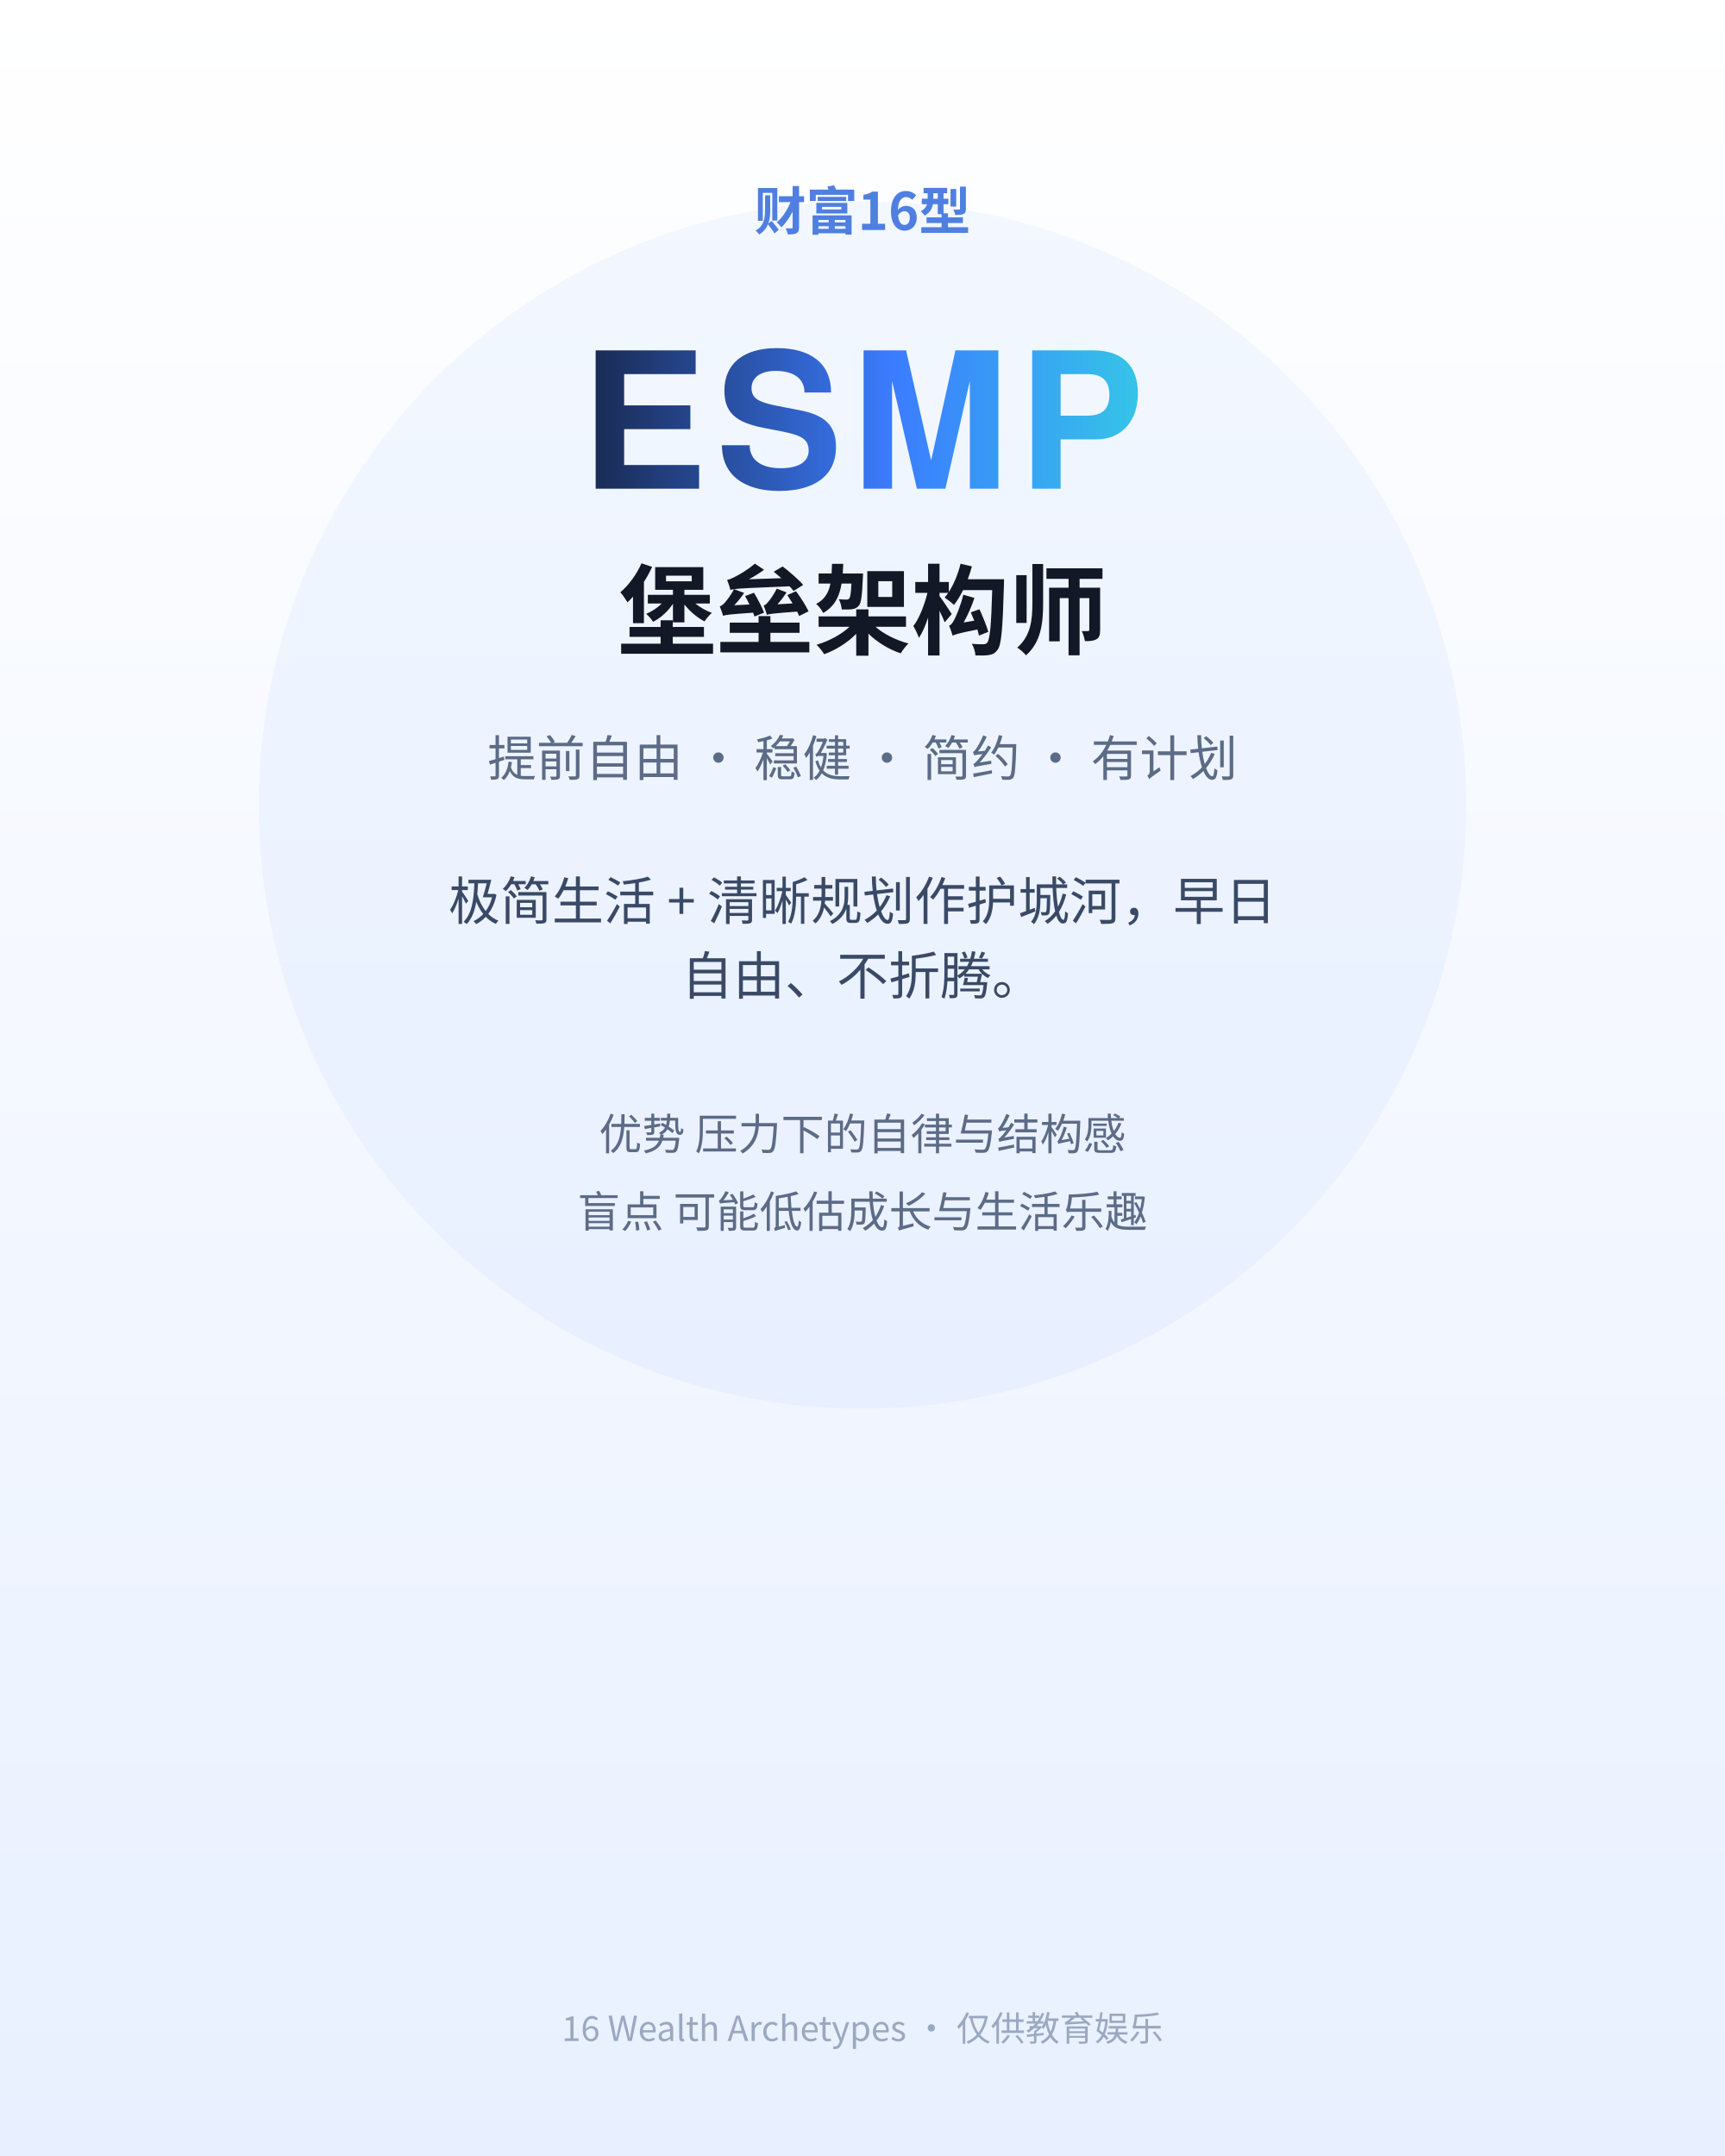
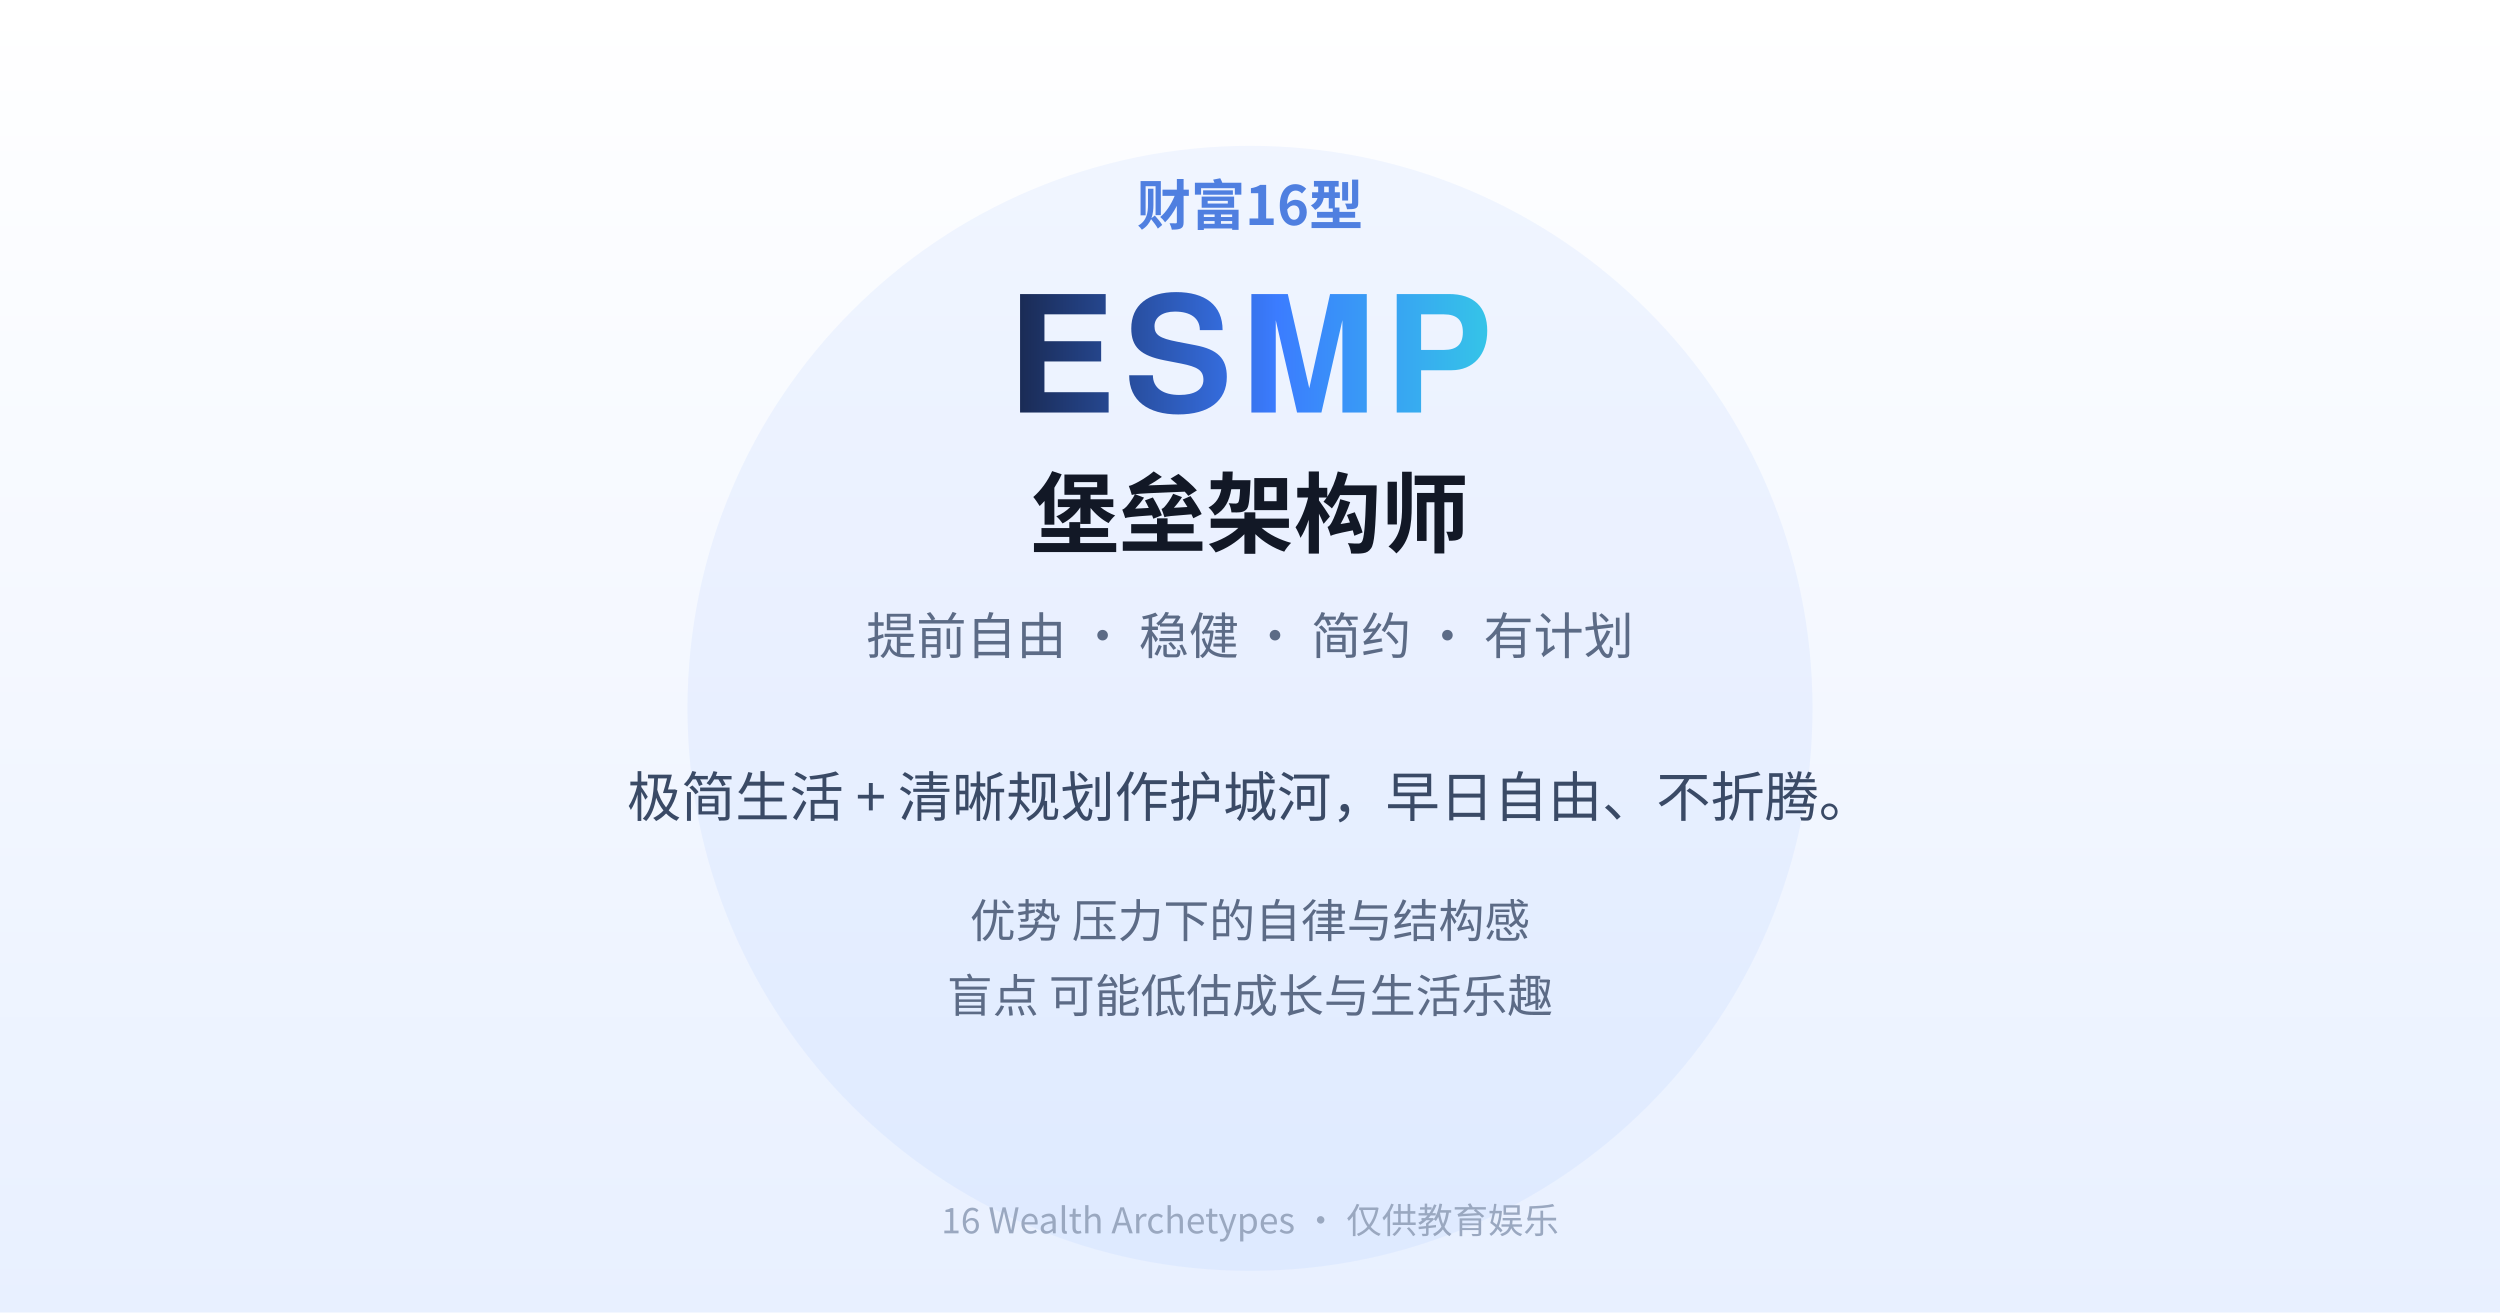
- <svg xmlns="http://www.w3.org/2000/svg" width="1200" height="1500" viewBox="0 0 1200 1500">
+ <svg xmlns="http://www.w3.org/2000/svg" width="1200" height="630" viewBox="0 0 1200 630">
  <defs>
    <linearGradient id="bg" x1="0" y1="0" x2="0" y2="1">
      <stop offset="0%" stop-color="#ffffff" />
      <stop offset="55%" stop-color="#f3f7ff" />
      <stop offset="100%" stop-color="#e8f0ff" />
    </linearGradient>
    <linearGradient id="code" x1="0" y1="0" x2="1" y2="0">
      <stop offset="0%" stop-color="#1a2b55" />
      <stop offset="55%" stop-color="#3b7cff" />
      <stop offset="100%" stop-color="#35c4e8" />
    </linearGradient>
  </defs>
-   <rect width="1200" height="1500" fill="url(#bg)" />
-   <circle cx="600" cy="560" r="420" fill="#3b7cff" fill-opacity="0.05" />
-   <text x="600" y="160" text-anchor="middle" fill="#4f7fe0" font-size="36" font-weight="600" font-family="PingFang SC, Hiragino Sans GB, Noto Sans CJK SC, sans-serif">财富16型</text>
-   <text x="600" y="340" text-anchor="middle" fill="url(#code)" font-size="132" font-weight="800" font-family="Avenir Next, Helvetica Neue, sans-serif" letter-spacing="6">ESMP</text>
-   <text x="600" y="450" text-anchor="middle" fill="#121826" font-size="68" font-weight="700" font-family="PingFang SC, Hiragino Sans GB, Noto Sans CJK SC, sans-serif">堡垒架构师</text>
-   <text x="600" y="540" text-anchor="middle" fill="#5c6b86" font-size="34" font-weight="500" font-family="PingFang SC, Hiragino Sans GB, Noto Sans CJK SC, sans-serif">提前自由 · 稳健 · 简约 · 有计划</text>
-   <text x="600" y="640" text-anchor="middle" fill="#3a4a66" font-size="36" font-weight="500" font-family="PingFang SC, Hiragino Sans GB, Noto Sans CJK SC, sans-serif">极简生活 + 清晰规划作护城河，早日</text>
-   <text x="600" y="692" text-anchor="middle" fill="#3a4a66" font-size="36" font-weight="500" font-family="PingFang SC, Hiragino Sans GB, Noto Sans CJK SC, sans-serif">自由、不折腾。</text>
-   <text x="600" y="800" text-anchor="middle" fill="#5c6b86" font-size="30" font-weight="500" font-family="PingFang SC, Hiragino Sans GB, Noto Sans CJK SC, sans-serif">优势  压力下的自律与结构感</text>
-   <text x="600" y="854" text-anchor="middle" fill="#5c6b86" font-size="30" font-weight="500" font-family="PingFang SC, Hiragino Sans GB, Noto Sans CJK SC, sans-serif">盲点  可能低估成长与生活乐趣</text>
-   <text x="600" y="1420" text-anchor="middle" fill="#9aa8c0" font-size="24" font-family="PingFang SC, Hiragino Sans GB, Noto Sans CJK SC, sans-serif">16 Wealth Archetypes · 仅供教育娱乐</text>
+   <rect width="1200" height="630" fill="url(#bg)" />
+   <circle cx="600" cy="340" r="270" fill="#3b7cff" fill-opacity="0.06" />
+   <text x="600" y="108" text-anchor="middle" fill="#4f7fe0" font-size="26" font-weight="600" font-family="PingFang SC, Hiragino Sans GB, Noto Sans CJK SC, sans-serif">财富16型</text>
+   <text x="600" y="198" text-anchor="middle" fill="url(#code)" font-size="78" font-weight="800" font-family="Avenir Next, Helvetica Neue, sans-serif" letter-spacing="4">ESMP</text>
+   <text x="600" y="262" text-anchor="middle" fill="#121826" font-size="42" font-weight="700" font-family="PingFang SC, Hiragino Sans GB, Noto Sans CJK SC, sans-serif">堡垒架构师</text>
+   <text x="600" y="314" text-anchor="middle" fill="#5c6b86" font-size="24" font-weight="500" font-family="PingFang SC, Hiragino Sans GB, Noto Sans CJK SC, sans-serif">提前自由 · 稳健 · 简约 · 有计划</text>
+   <text x="600" y="392" text-anchor="middle" fill="#3a4a66" font-size="26" font-weight="500" font-family="PingFang SC, Hiragino Sans GB, Noto Sans CJK SC, sans-serif">极简生活 + 清晰规划作护城河，早日自由、不折腾。</text>
+   <text x="600" y="450" text-anchor="middle" fill="#5c6b86" font-size="22" font-weight="500" font-family="PingFang SC, Hiragino Sans GB, Noto Sans CJK SC, sans-serif">优势  压力下的自律与结构感</text>
+   <text x="600" y="486" text-anchor="middle" fill="#5c6b86" font-size="22" font-weight="500" font-family="PingFang SC, Hiragino Sans GB, Noto Sans CJK SC, sans-serif">盲点  可能低估成长与生活乐趣</text>
+   <text x="600" y="592" text-anchor="middle" fill="#9aa8c0" font-size="17" font-family="PingFang SC, Hiragino Sans GB, Noto Sans CJK SC, sans-serif">16 Wealth Archetypes · 仅供教育娱乐</text>
</svg>
